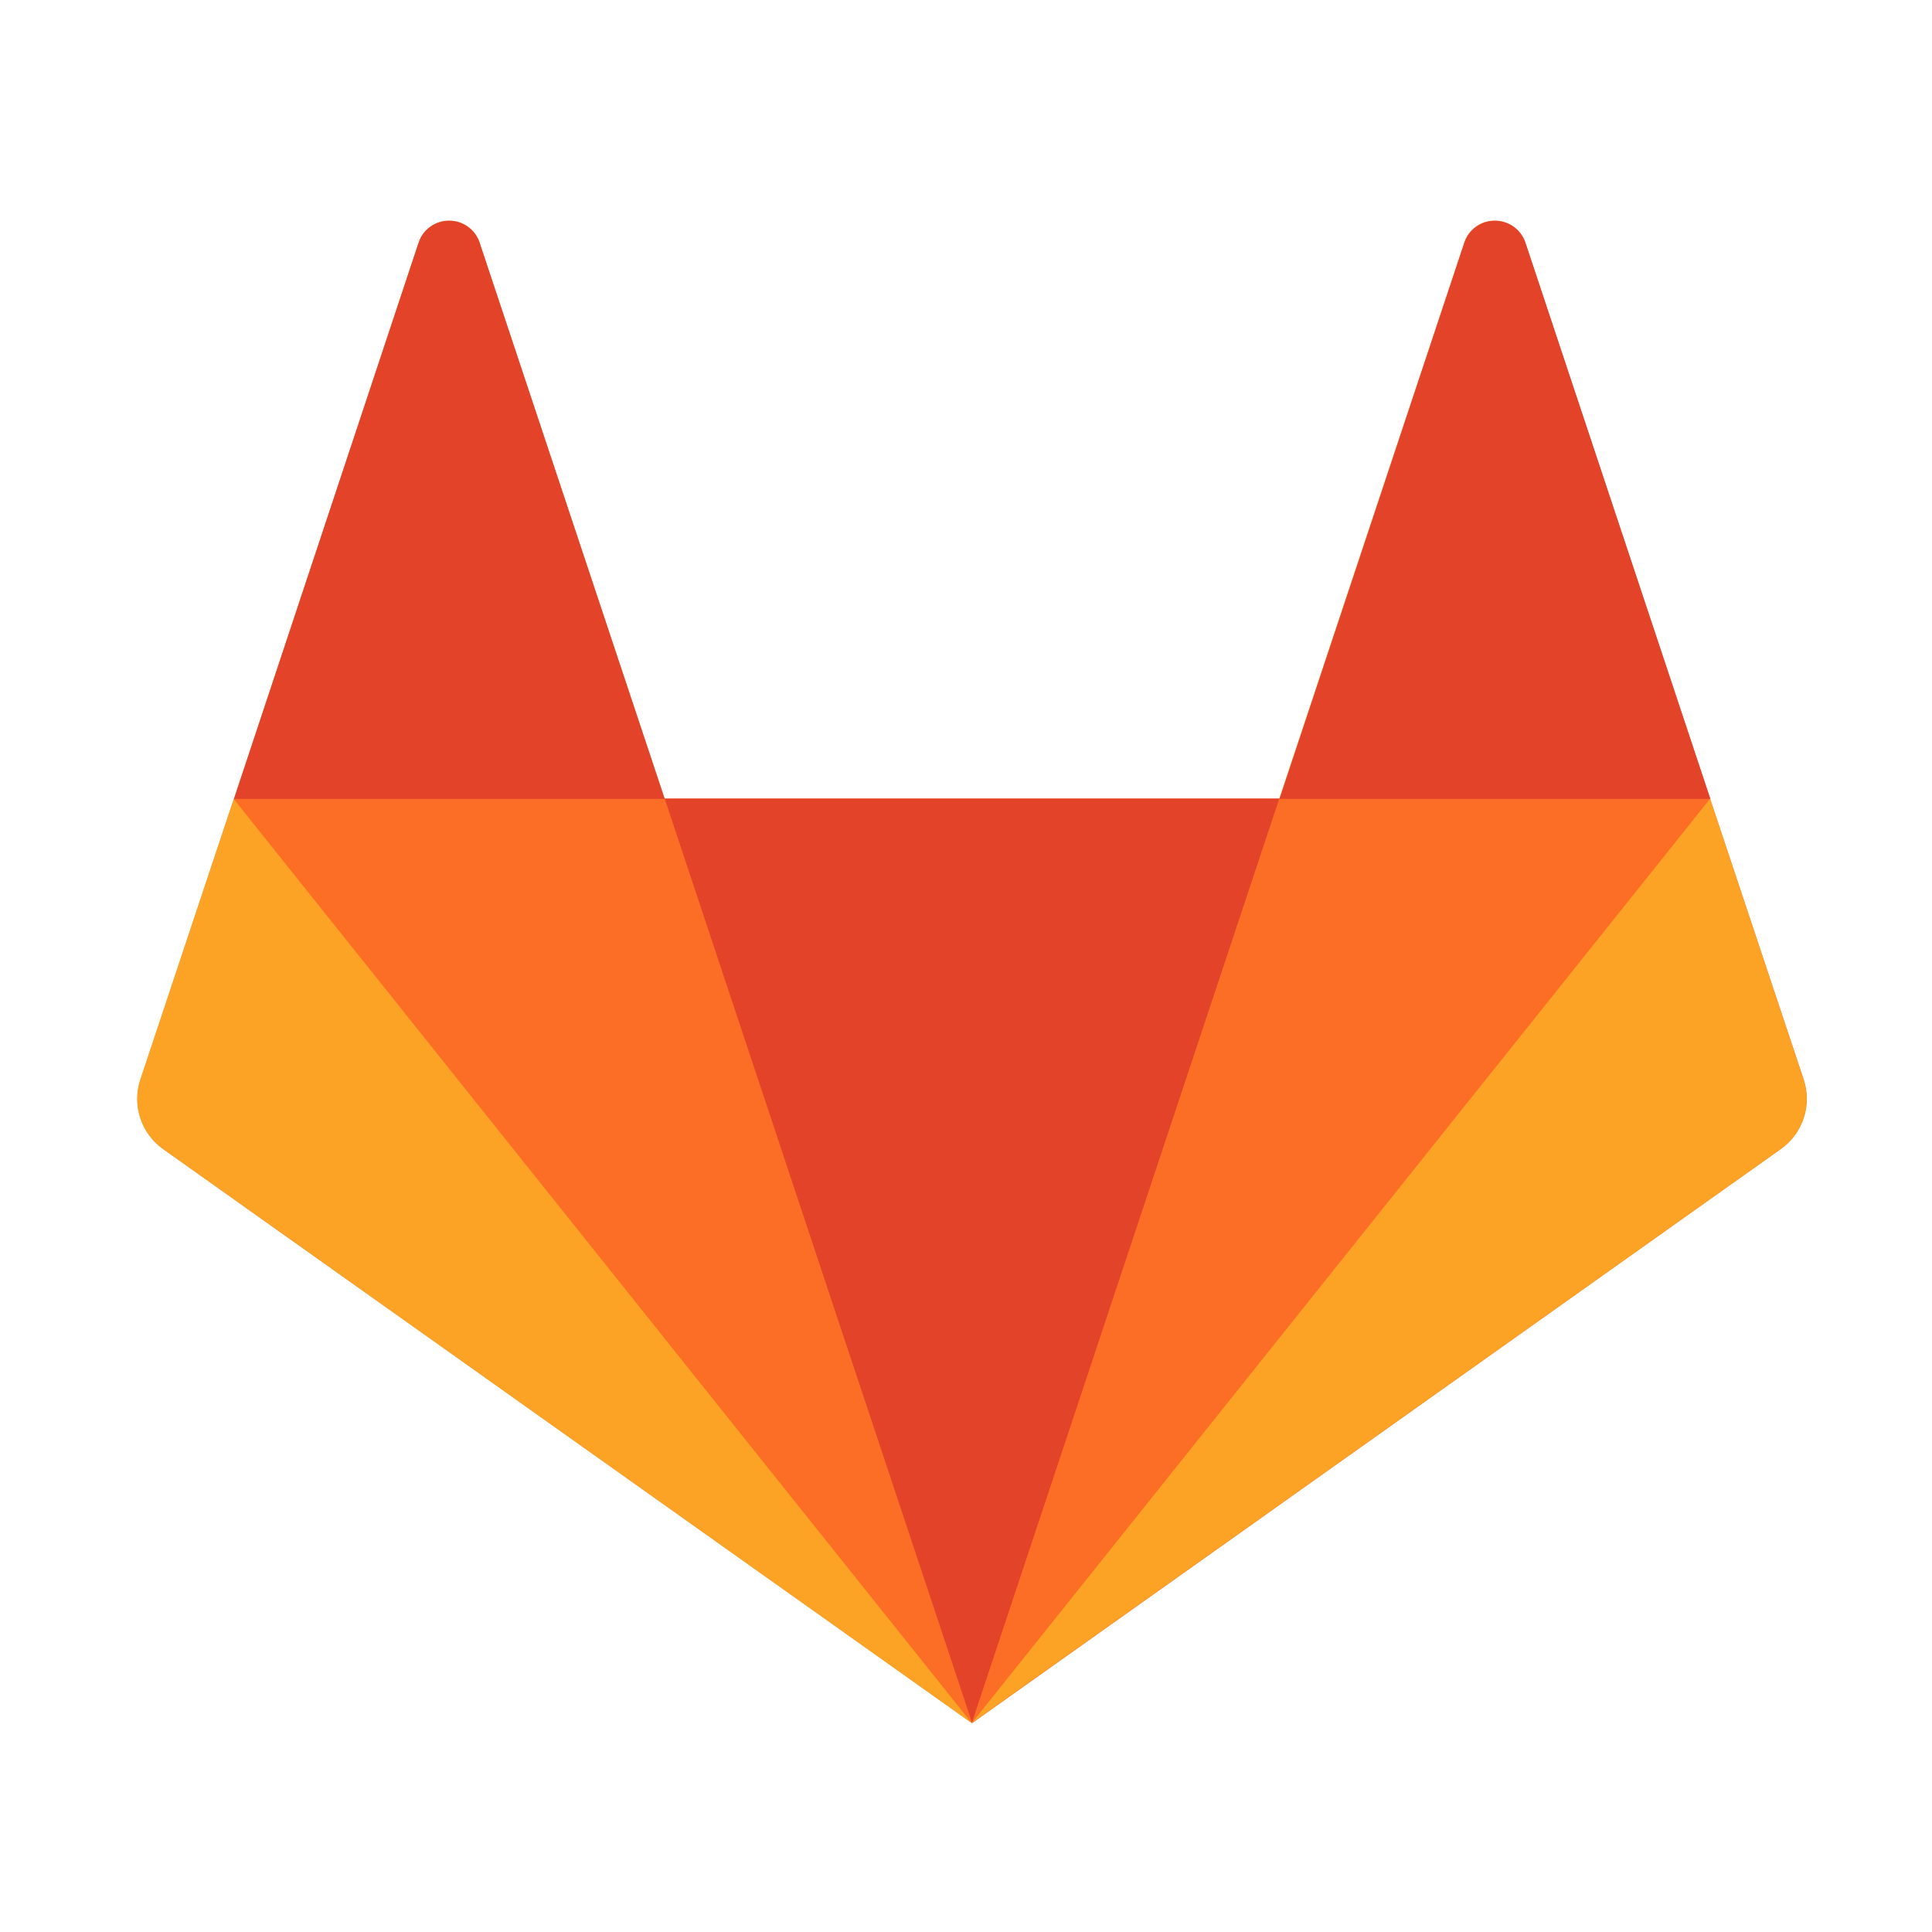
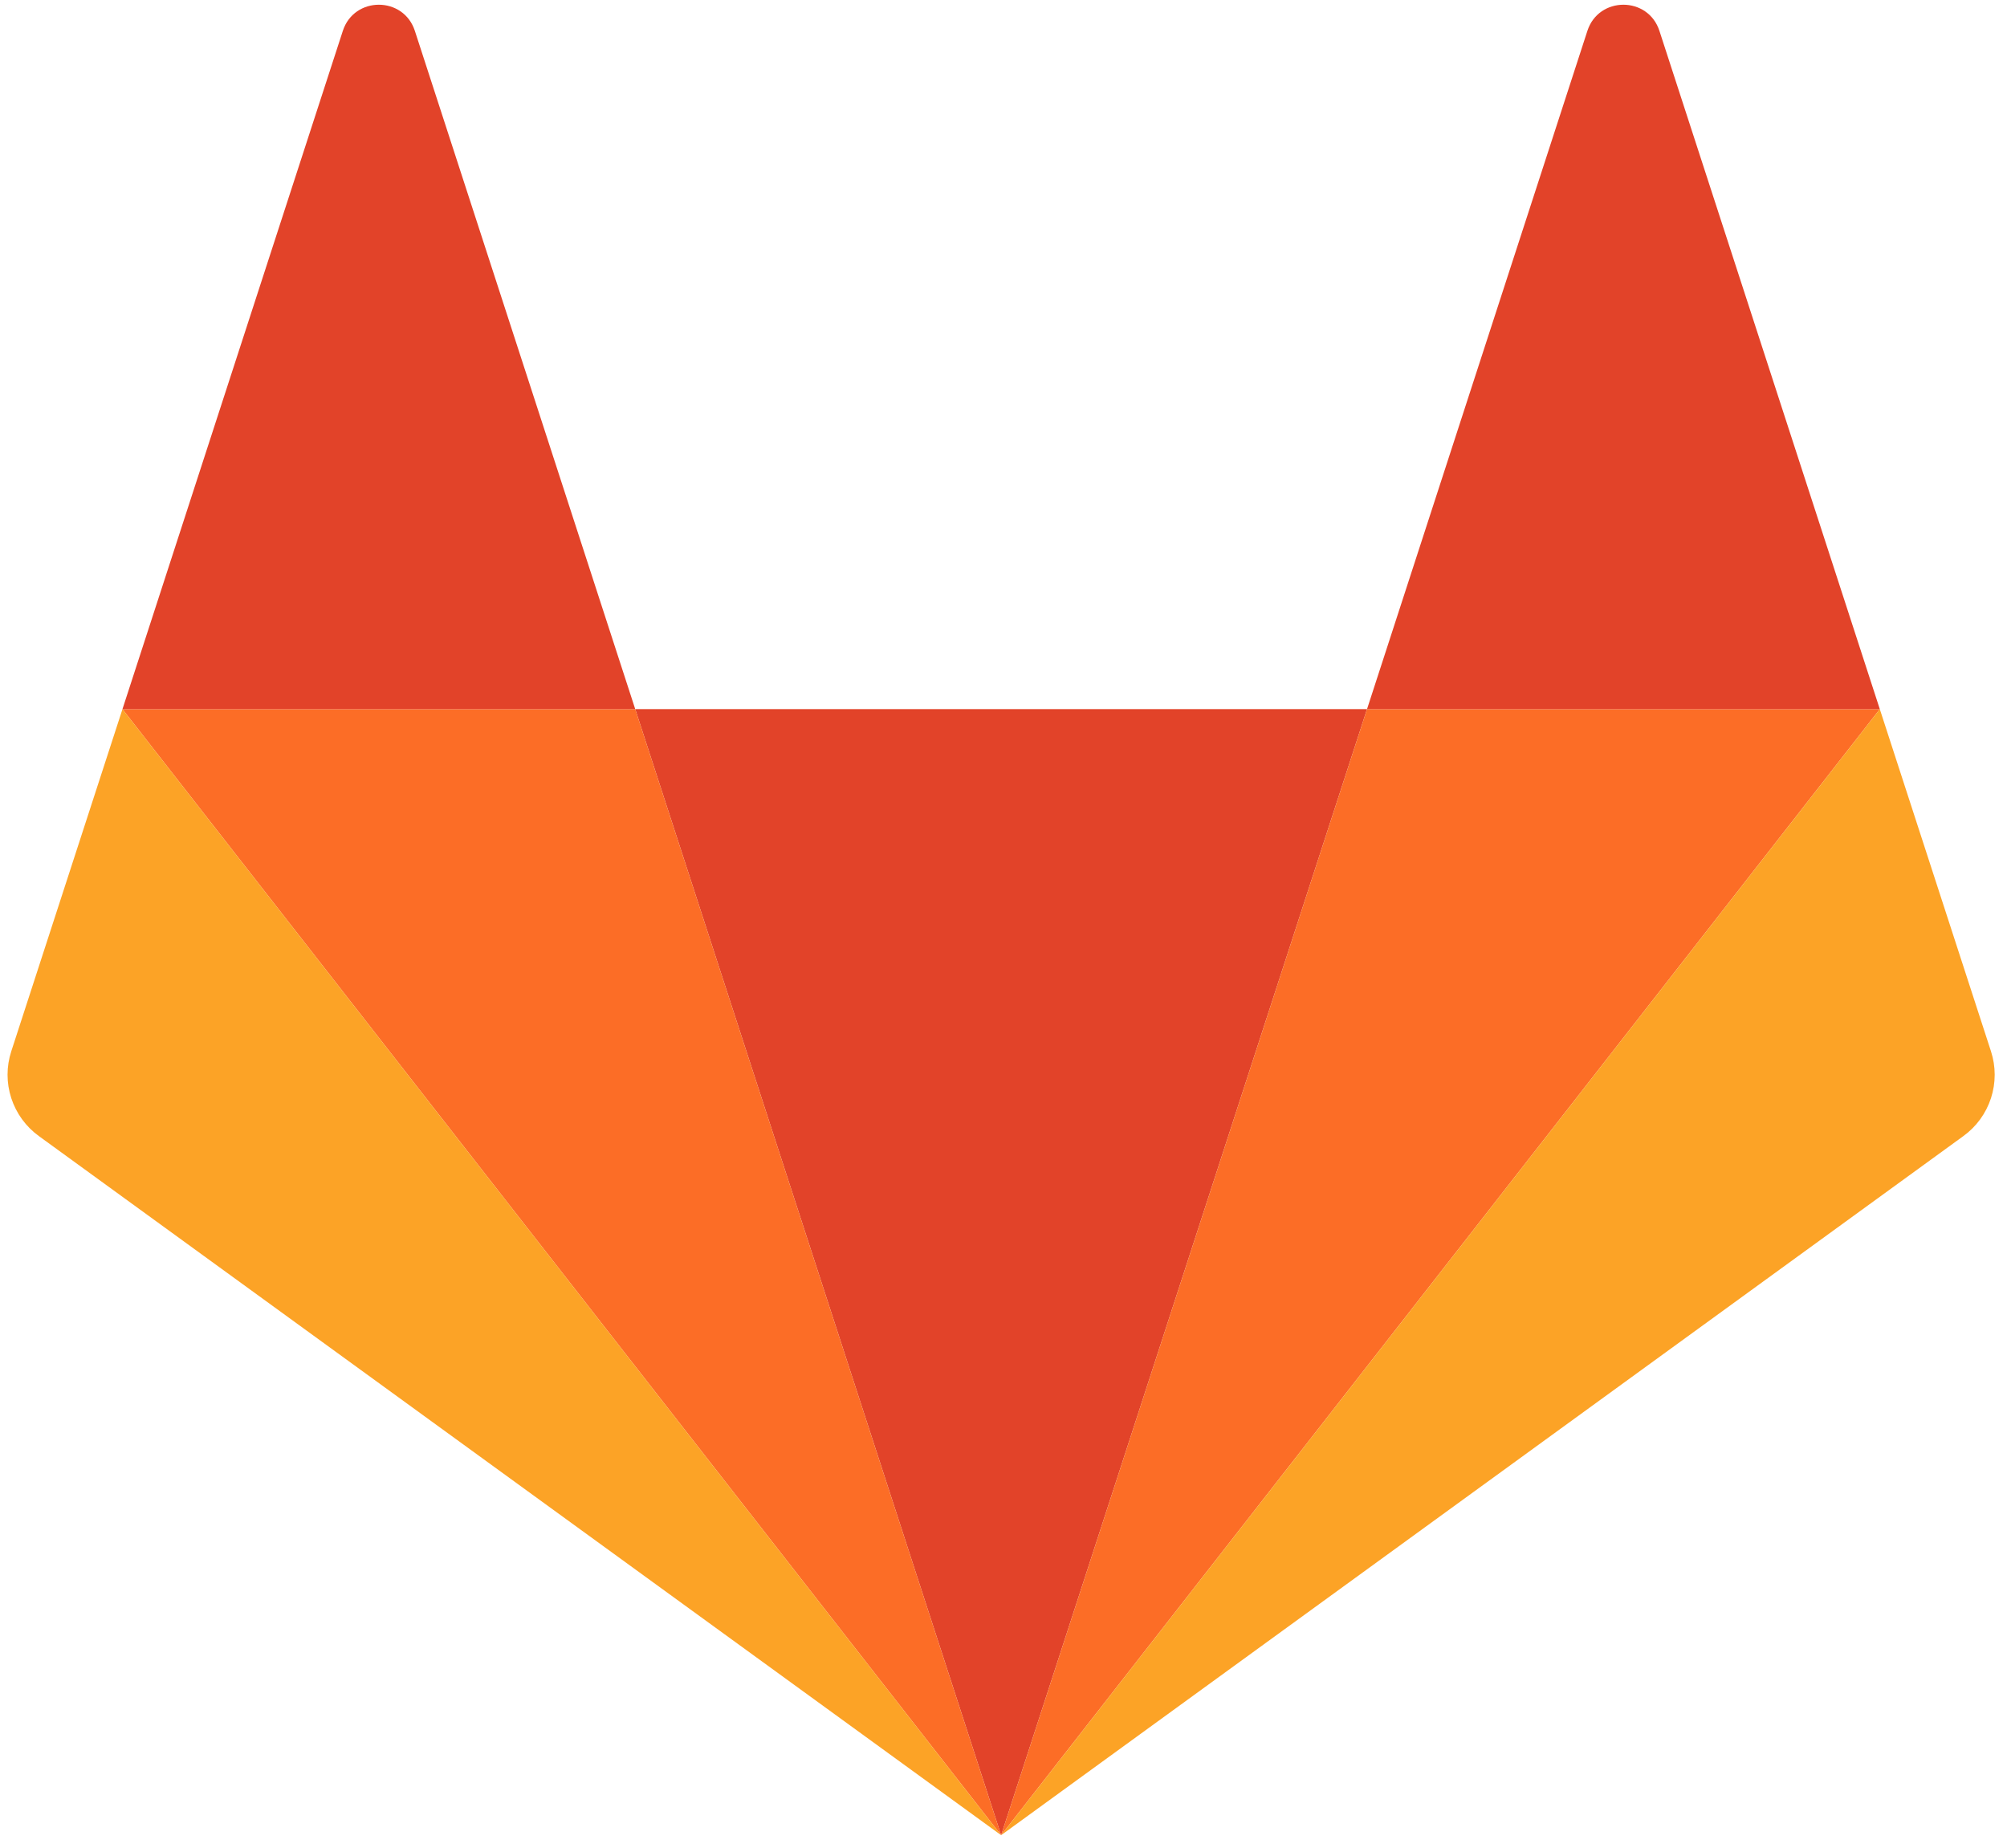
- <svg xmlns="http://www.w3.org/2000/svg" width="81" height="81" viewBox="0 0 81 81" fill="none">
-   <path d="M75.625 45.27L71.7 33.5L63.94 10.15C63.848 9.886 63.675 9.657 63.447 9.495C63.218 9.334 62.945 9.248 62.665 9.25C62.386 9.249 62.113 9.335 61.886 9.497C61.658 9.658 61.486 9.886 61.395 10.15L53.635 33.485H27.86L20.1 10.145C20.008 9.882 19.836 9.654 19.608 9.494C19.381 9.333 19.108 9.248 18.83 9.25C18.55 9.248 18.278 9.334 18.05 9.496C17.822 9.657 17.651 9.886 17.56 10.15L9.81 33.485L5.89 45.27C5.716 45.795 5.716 46.362 5.89 46.887C6.064 47.412 6.402 47.867 6.855 48.185L40.755 72.245L74.645 48.185C75.099 47.869 75.44 47.414 75.617 46.889C75.793 46.365 75.796 45.797 75.625 45.27Z" fill="#FC6D26" />
-   <path d="M40.75 72.23L53.64 33.48H27.865L40.75 72.23Z" fill="#E24329" />
-   <path d="M40.75 72.23L27.855 33.48H9.815L40.75 72.23Z" fill="#FC6D26" />
-   <path d="M9.8 33.495L5.88 45.265C5.707 45.79 5.707 46.357 5.88 46.882C6.054 47.407 6.392 47.862 6.845 48.18L40.75 72.25L9.8 33.5V33.495Z" fill="#FCA326" />
-   <path d="M9.81 33.495H27.87L20.1 10.16C20.008 9.896 19.837 9.668 19.609 9.507C19.381 9.345 19.109 9.259 18.83 9.26C18.55 9.258 18.277 9.344 18.048 9.505C17.819 9.667 17.647 9.896 17.555 10.16L9.81 33.495Z" fill="#E24329" />
-   <path d="M40.75 72.23L53.64 33.48H71.71L40.75 72.23Z" fill="#FC6D26" />
-   <path d="M71.7 33.495L75.615 45.265C75.789 45.79 75.79 46.357 75.616 46.883C75.442 47.408 75.103 47.863 74.65 48.18L40.75 72.23L71.69 33.495H71.7Z" fill="#FCA326" />
-   <path d="M71.7 33.495H53.65L61.405 10.16C61.496 9.895 61.668 9.666 61.897 9.504C62.126 9.343 62.4 9.257 62.68 9.26C63.255 9.26 63.765 9.625 63.95 10.16L71.71 33.495H71.7Z" fill="#E24329" />
+ <svg xmlns="http://www.w3.org/2000/svg" width="101" height="93" viewBox="0 0 101 93" fill="none">
+   <path d="M50.381 92.356L68.794 35.687H31.967L50.381 92.356Z" fill="#E24329" />
+   <path d="M50.381 92.356L31.967 35.687L6.163 35.687L50.381 92.356Z" fill="#FC6D26" />
+   <path d="M6.163 35.687L0.567 52.908C0.318 53.674 0.318 54.498 0.567 55.264C0.816 56.029 1.301 56.697 1.952 57.17L50.381 92.356L6.163 35.687Z" fill="#FCA326" />
+   <path d="M6.163 35.687L31.967 35.687L20.878 1.555C20.307 -0.201 17.823 -0.201 17.252 1.555L6.163 35.687Z" fill="#E24329" />
+   <path d="M50.381 92.356L68.794 35.687L94.599 35.687L50.381 92.356Z" fill="#FC6D26" />
+   <path d="M94.599 35.687L100.194 52.908C100.443 53.674 100.443 54.498 100.194 55.264C99.945 56.03 99.46 56.697 98.809 57.17L50.381 92.356L94.599 35.687Z" fill="#FCA326" />
+   <path d="M94.599 35.687L68.794 35.687L79.883 1.555C80.454 -0.201 82.939 -0.201 83.509 1.555L94.599 35.687Z" fill="#E24329" />
</svg>
